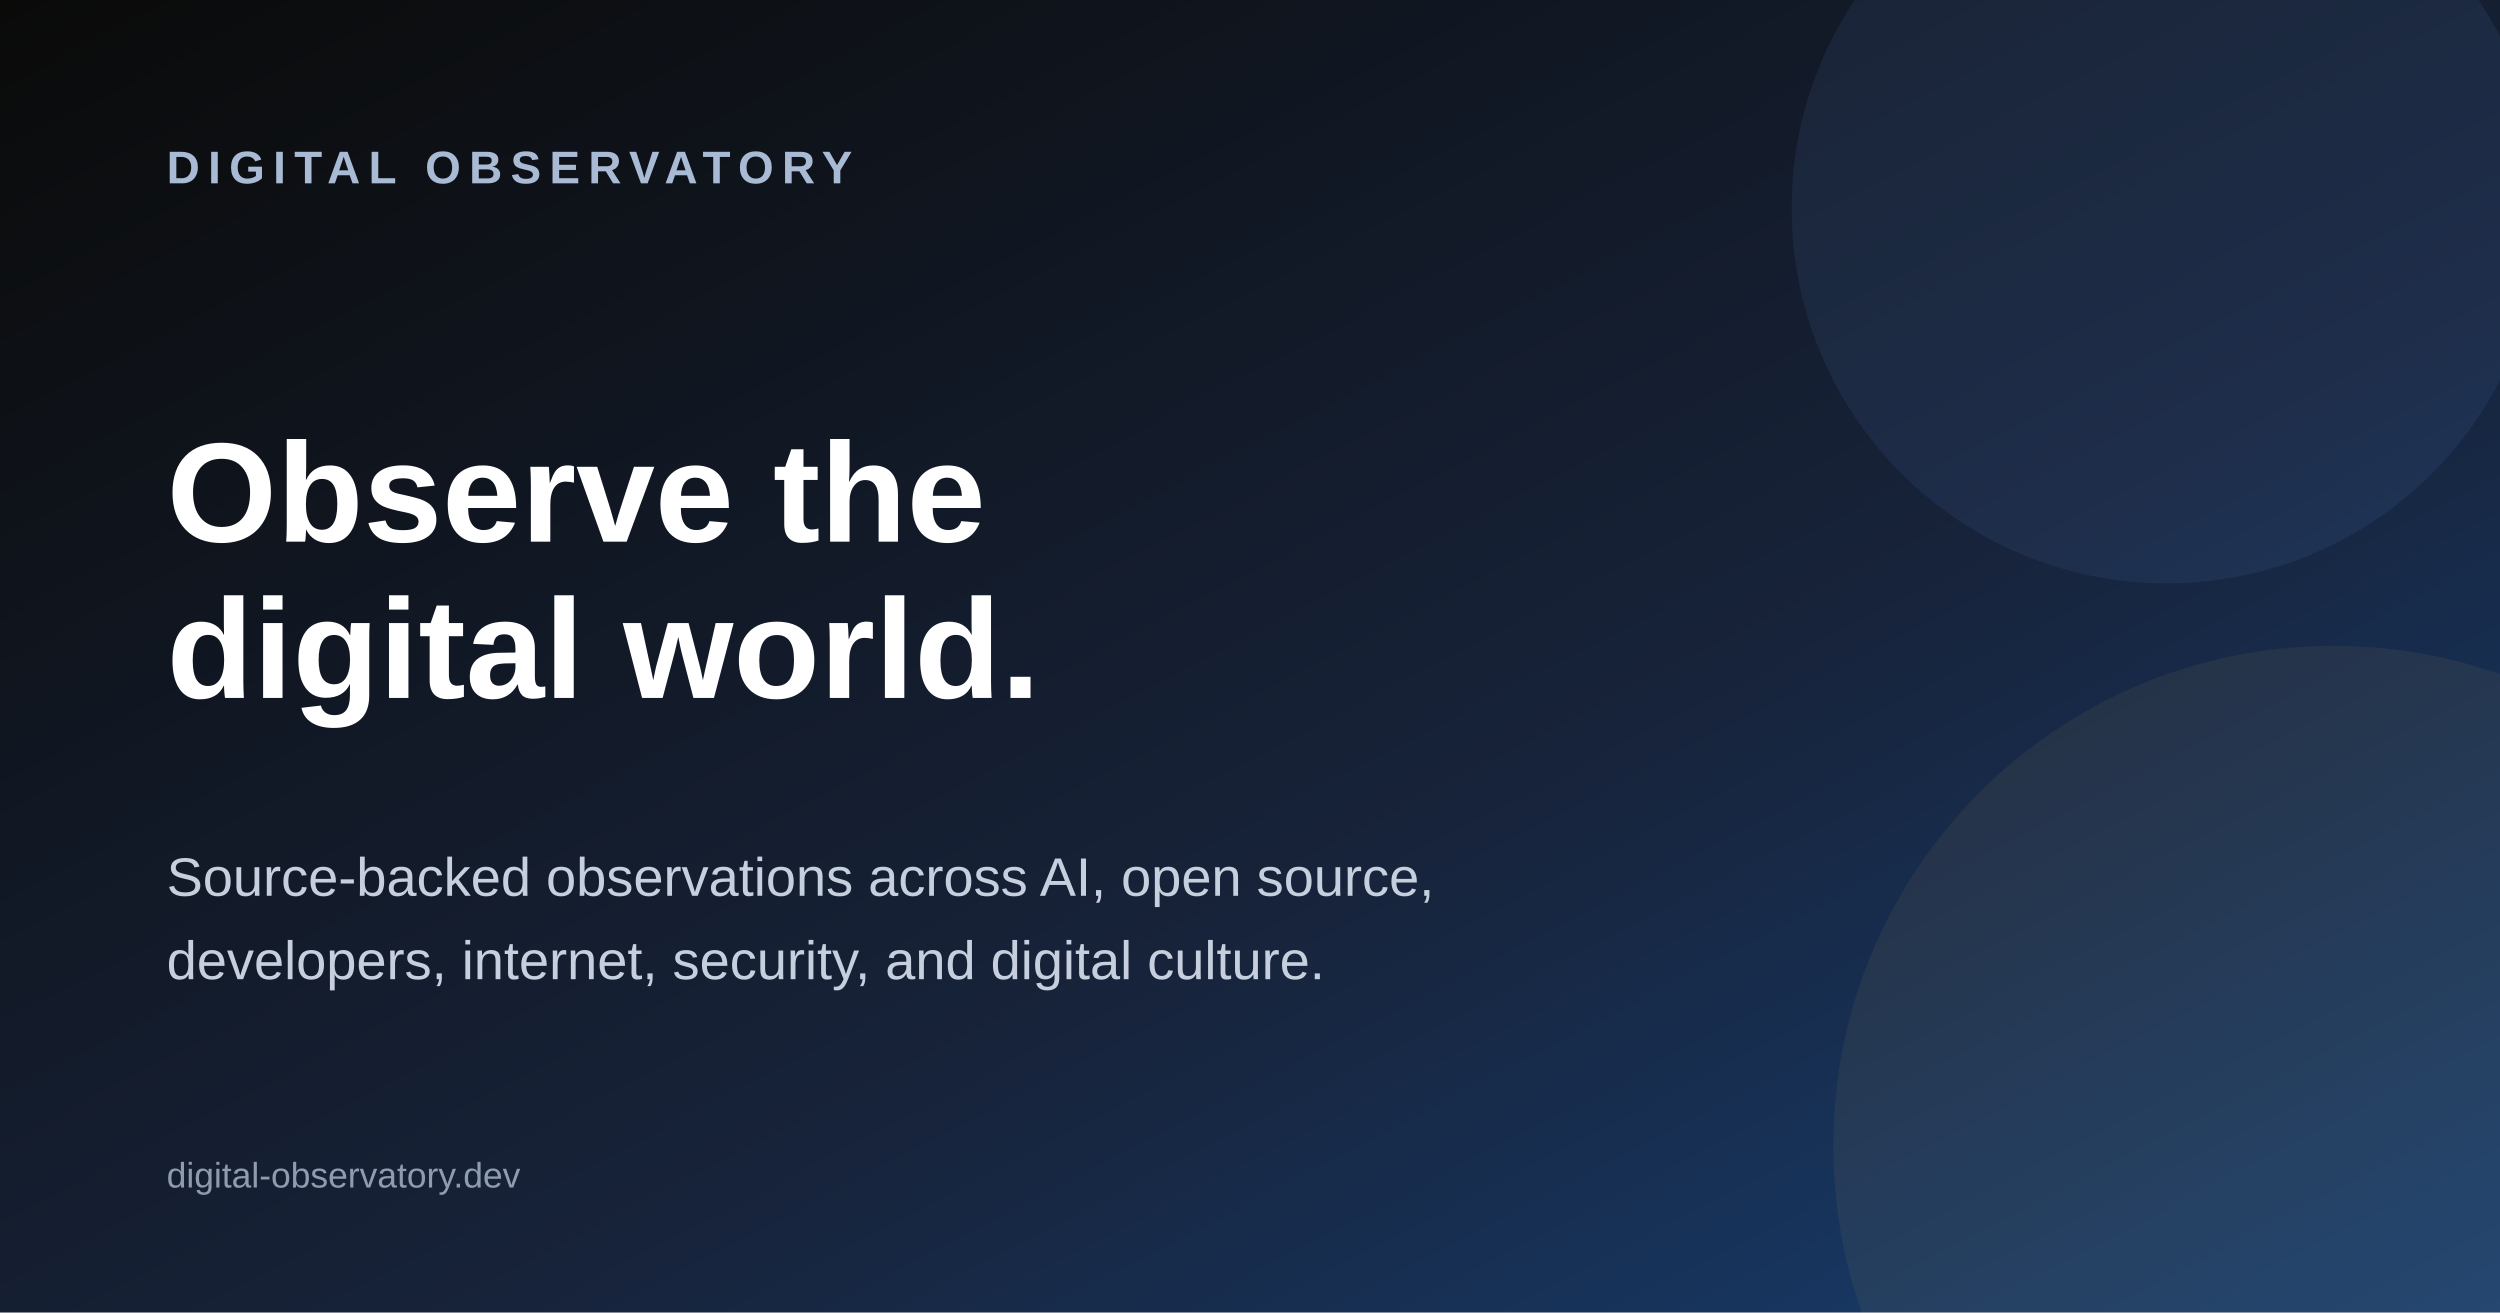
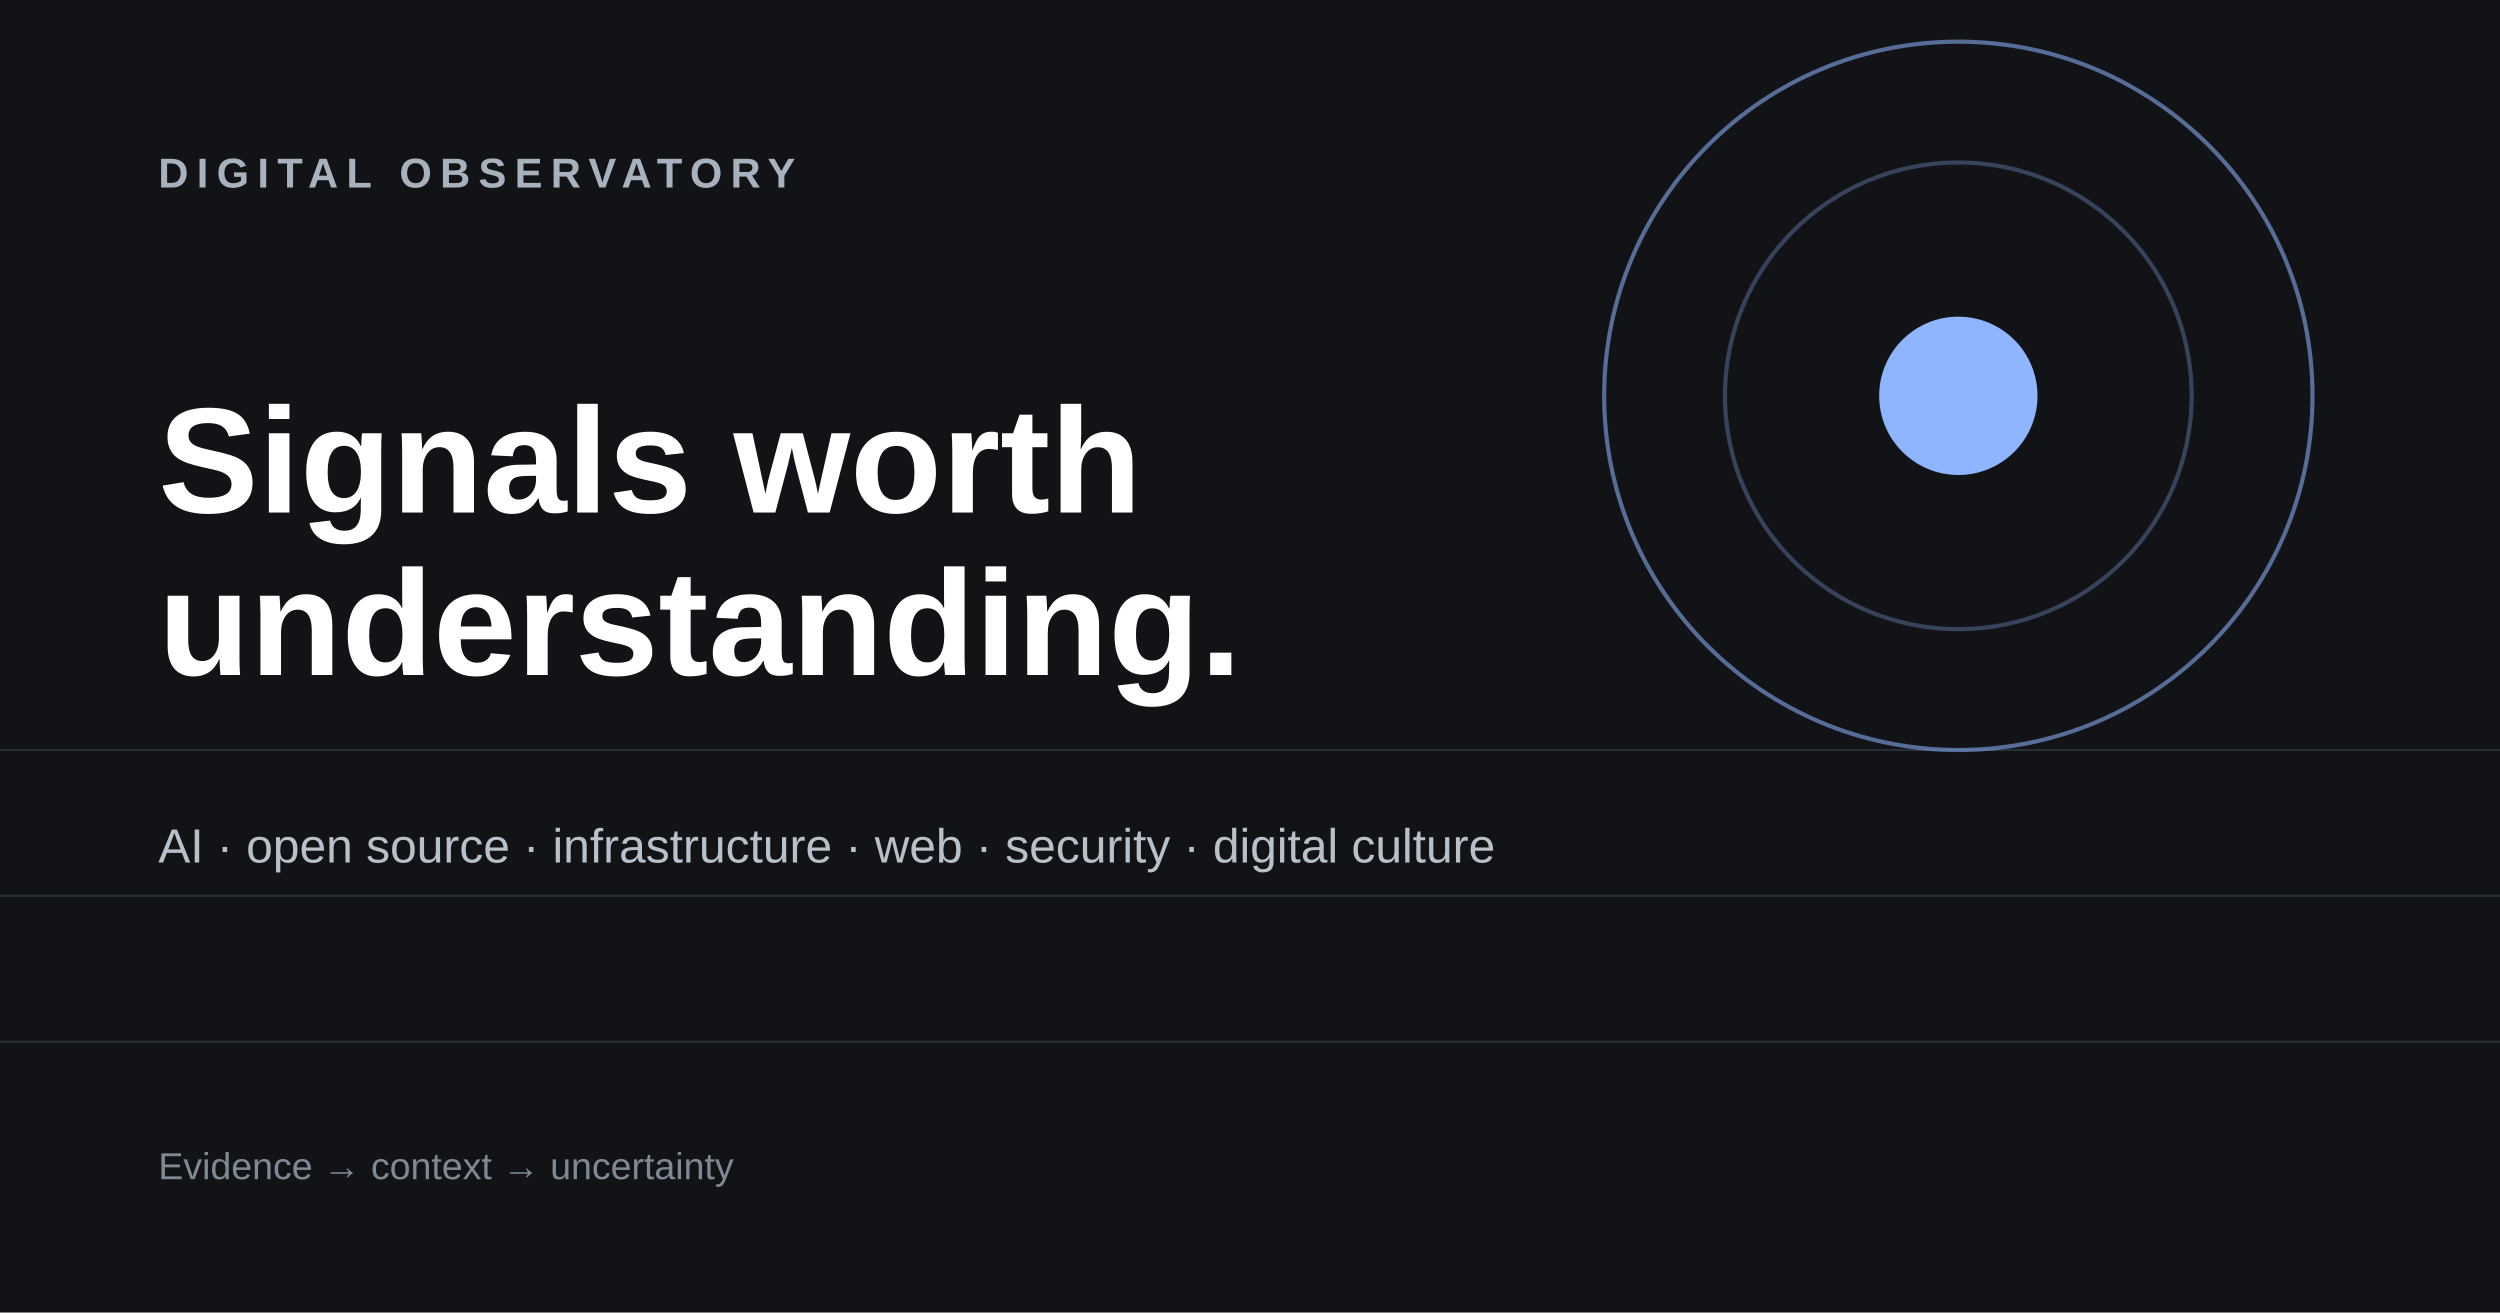
<svg xmlns="http://www.w3.org/2000/svg" width="1200" height="630" viewBox="0 0 1200 630">
-   <defs>
-     <linearGradient id="g" x1="0" y1="0" x2="1" y2="1">
-       <stop stop-color="#0a0a09" />
-       <stop offset=".6" stop-color="#17233a" />
-       <stop offset="1" stop-color="#173f73" />
-     </linearGradient>
-   </defs>
-   <rect width="1200" height="630" fill="url(#g)" />
-   <circle cx="1040" cy="100" r="180" fill="#78aaff" opacity=".08" />
-   <circle cx="1120" cy="550" r="240" fill="#ffcf5a" opacity=".06" />
-   <text x="80" y="88" font-family="Arial,sans-serif" font-size="22" font-weight="800" letter-spacing="4" fill="#a9bad5">DIGITAL OBSERVATORY</text>
-   <text x="80" y="260" font-family="Arial,sans-serif" font-size="68" font-weight="800" fill="#fff">Observe the</text>
-   <text x="80" y="335" font-family="Arial,sans-serif" font-size="68" font-weight="800" fill="#fff">digital world.</text>
-   <text x="80" y="430" font-family="Arial,sans-serif" font-size="26" fill="#c6cfdd">Source-backed observations across AI, open source,</text>
-   <text x="80" y="470" font-family="Arial,sans-serif" font-size="26" fill="#c6cfdd">developers, internet, security, and digital culture.</text>
-   <text x="80" y="570" font-family="Arial,sans-serif" font-size="17" fill="#8f9caf">digital-observatory.dev</text>
+   <rect width="1200" height="630" fill="#111316" />
+   <path d="M0 500H1200M0 430H1200M0 360H1200" stroke="#27303a" stroke-width="1" />
+   <circle cx="940" cy="190" r="170" fill="none" stroke="#8fb5ff" stroke-width="2" opacity=".55" />
+   <circle cx="940" cy="190" r="112" fill="none" stroke="#8fb5ff" stroke-width="2" opacity=".3" />
+   <circle cx="940" cy="190" r="38" fill="#8fb5ff" />
+   <text x="76" y="90" font-family="Arial,sans-serif" font-size="20" font-weight="700" letter-spacing="4" fill="#a8b2be">DIGITAL OBSERVATORY</text>
+   <text x="76" y="246" font-family="Arial,sans-serif" font-size="72" font-weight="800" fill="#fff">Signals worth</text>
+   <text x="76" y="324" font-family="Arial,sans-serif" font-size="72" font-weight="800" fill="#fff">understanding.</text>
+   <text x="76" y="414" font-family="Arial,sans-serif" font-size="23" fill="#b8c0ca">AI · open source · infrastructure · web · security · digital culture</text>
+   <text x="76" y="566" font-family="Arial,sans-serif" font-size="18" fill="#7f8996">Evidence → context → uncertainty</text>
</svg>
